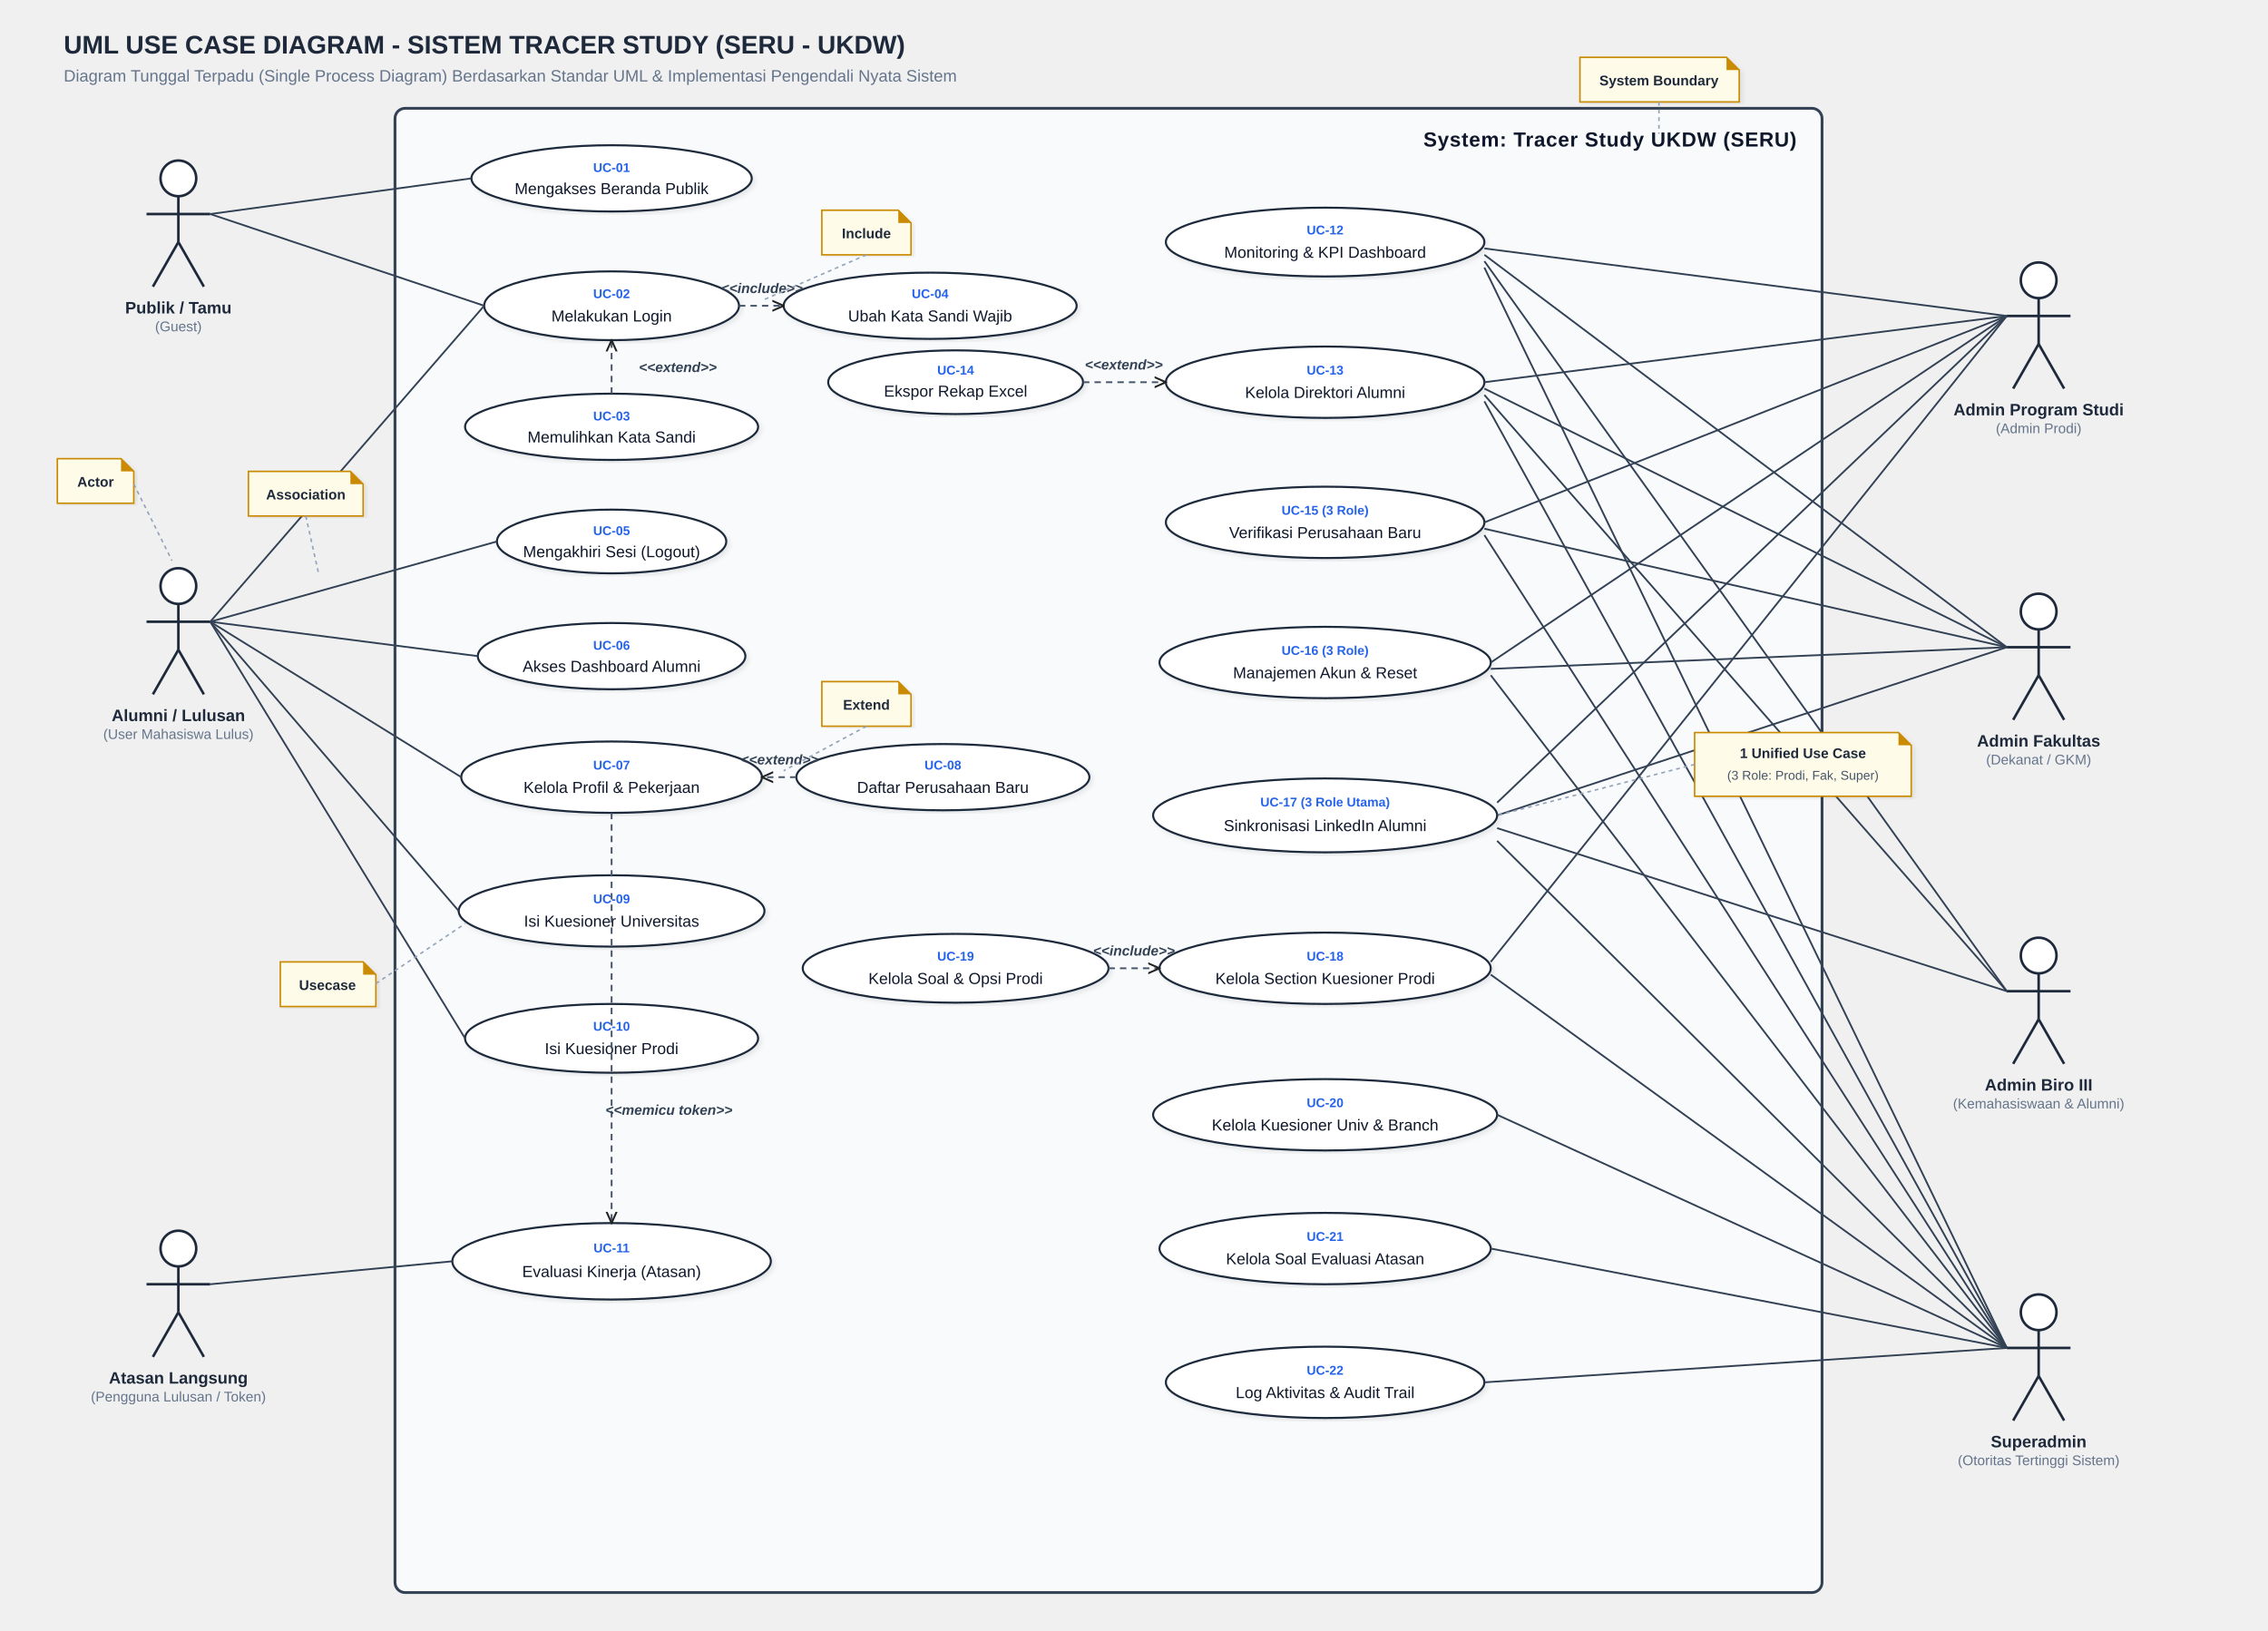
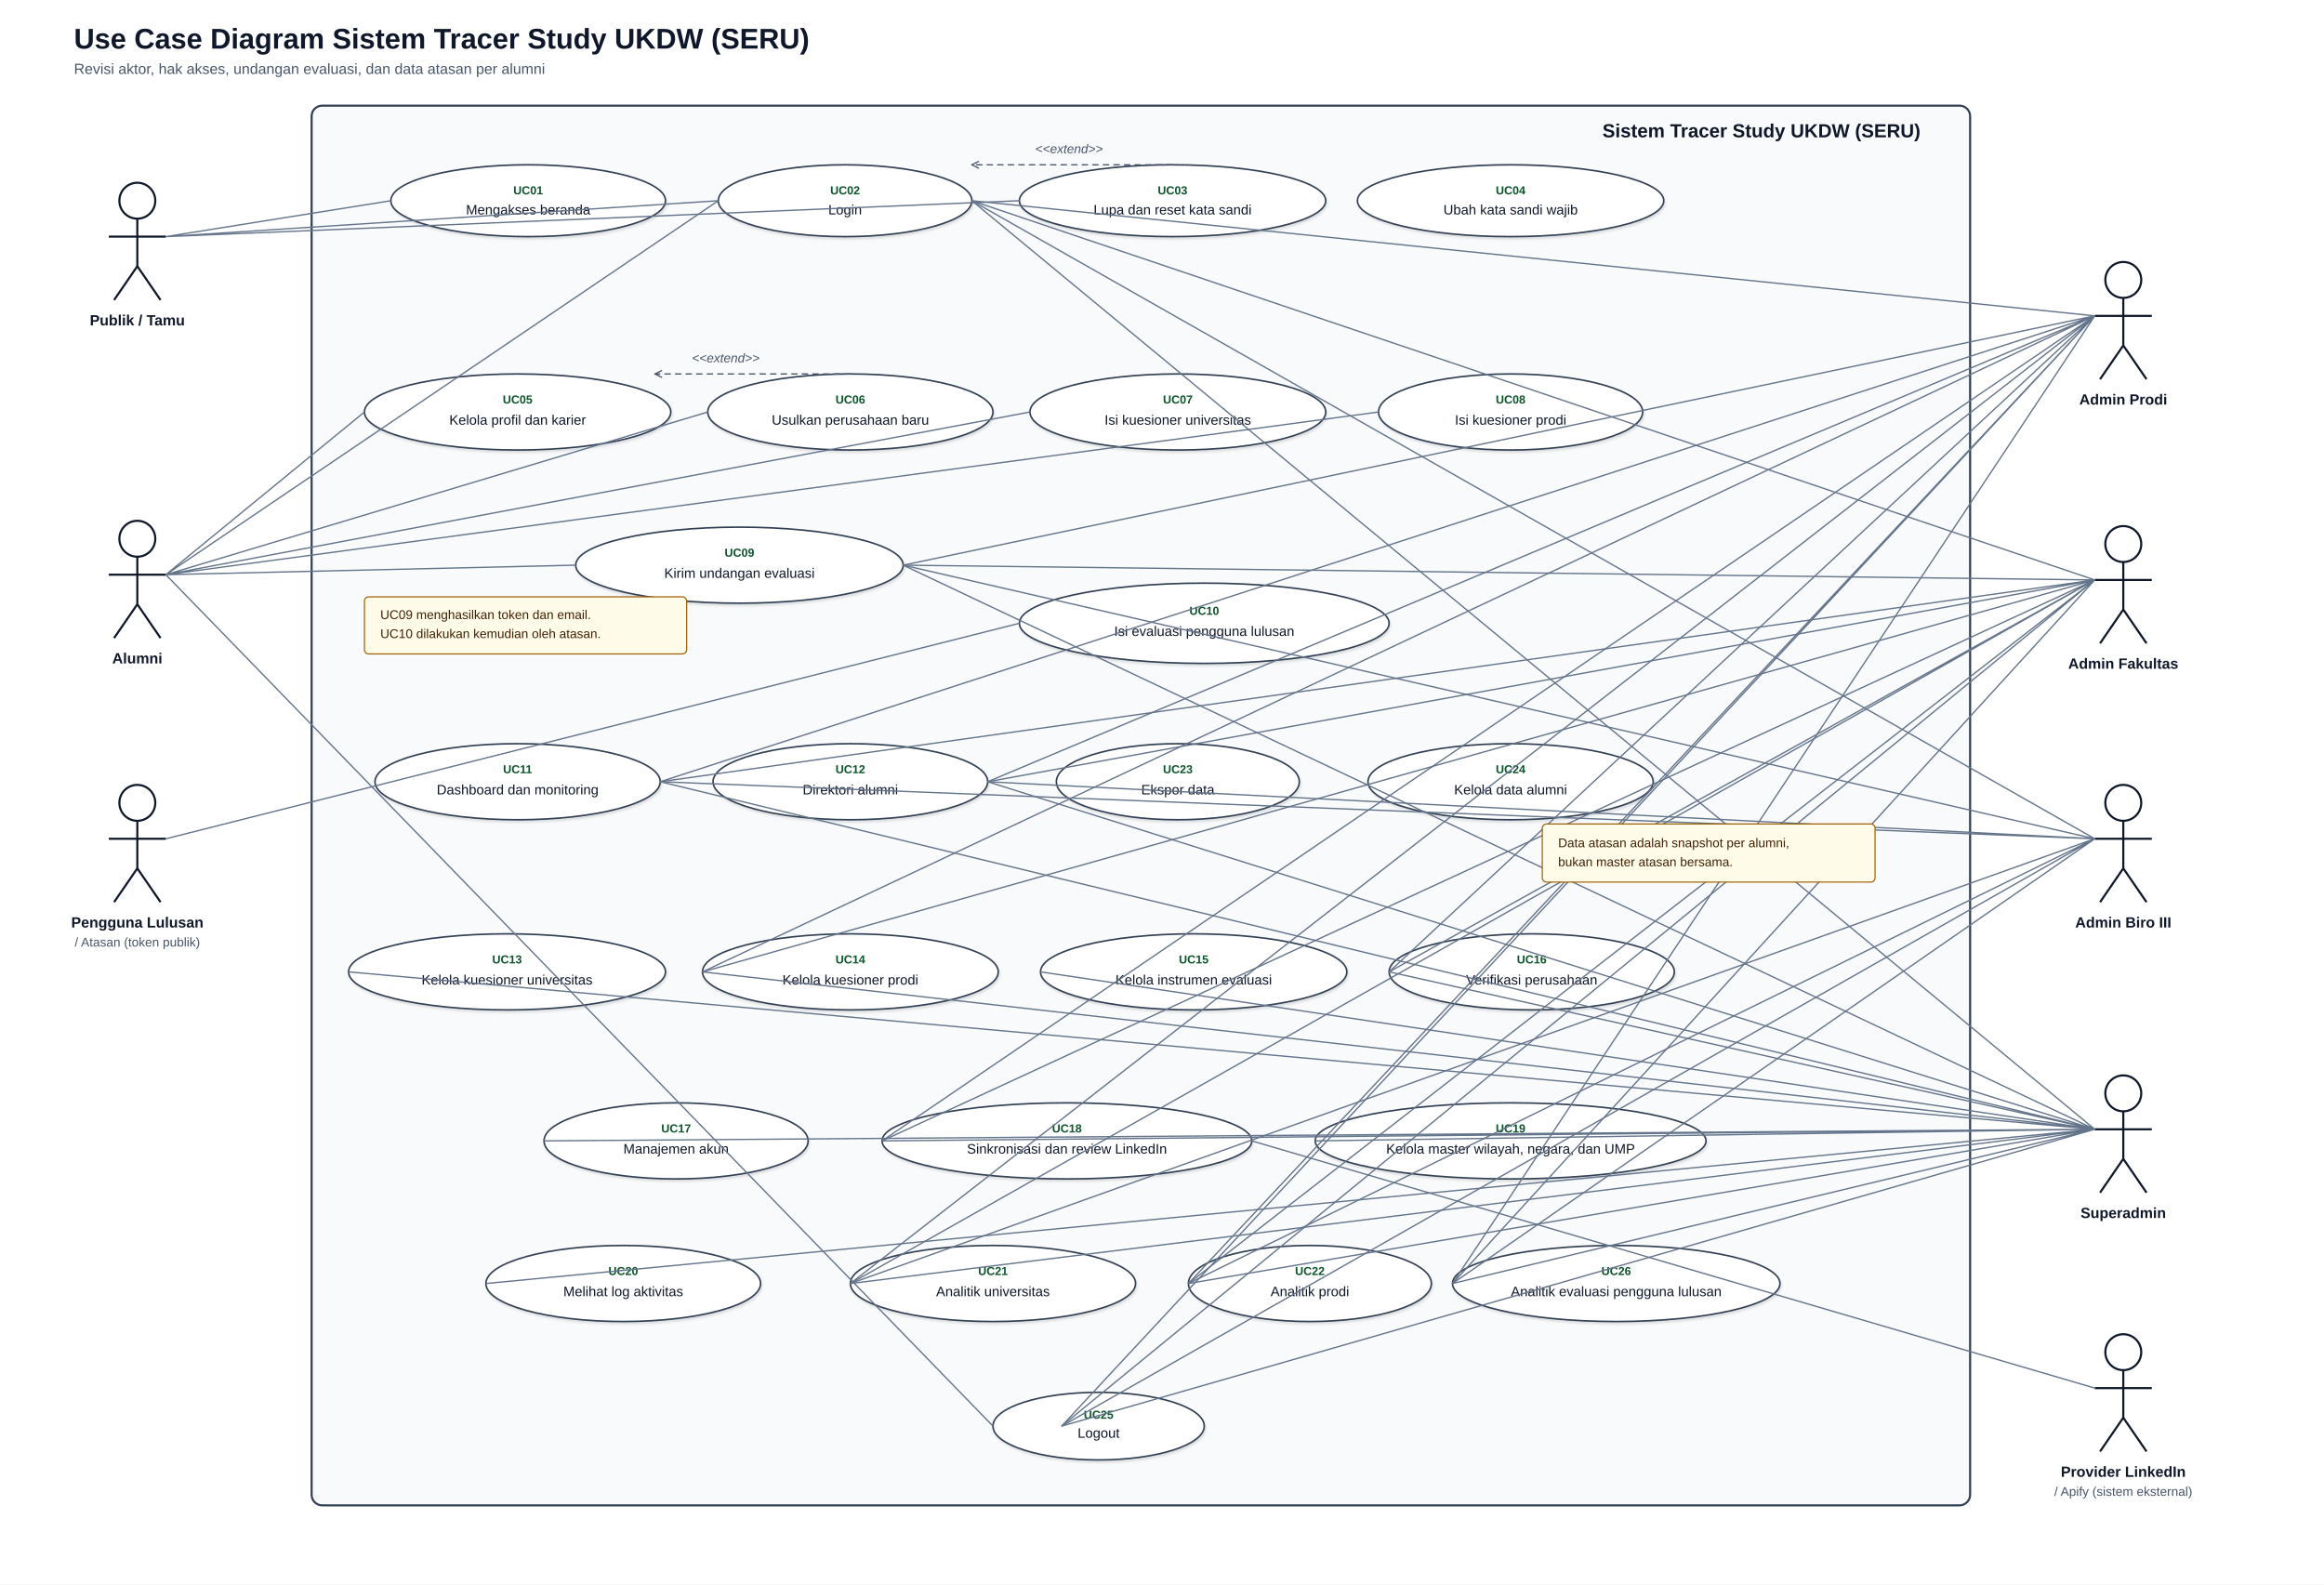
- <svg xmlns="http://www.w3.org/2000/svg" viewBox="0 0 1780 1280" width="1780" height="1280" style="background-color: #ffffff; font-family: 'Segoe UI', Arial, sans-serif;">
+ <svg xmlns="http://www.w3.org/2000/svg" width="2200" height="1500" viewBox="0 0 2200 1500" role="img" aria-labelledby="title desc">
  <defs>
-     <marker id="arrow" viewBox="0 0 10 10" refX="9" refY="5" markerWidth="7" markerHeight="7" orient="auto-start-reverse">
-       <path d="M 0 1 L 9 5 L 0 9" fill="none" stroke="#222222" stroke-width="1.5" stroke-linecap="round" />
+     <marker id="arrow" viewBox="0 0 10 10" refX="9" refY="5" markerWidth="7" markerHeight="7" orient="auto">
+       <path d="M1 1 L9 5 L1 9" fill="none" stroke="#475569" stroke-width="1.4" />
    </marker>
-     <marker id="hollow-triangle" viewBox="0 0 12 12" refX="11" refY="6" markerWidth="10" markerHeight="10" orient="auto-start-reverse">
-       <polygon points="1,1 11,6 1,11" fill="#ffffff" stroke="#222222" stroke-width="1.5" />
-     </marker>
-     <filter id="shadow" x="-5%" y="-5%" width="110%" height="110%">
-       <feDropShadow dx="2" dy="2" stdDeviation="2" flood-opacity="0.08" />
+     <filter id="shadow" x="-10%" y="-10%" width="120%" height="120%">
+       <feDropShadow dx="1" dy="2" stdDeviation="1.4" flood-opacity=".12" />
    </filter>
+     <style>
+       .bg { fill:#fff; } .boundary { fill:#f8fafc; stroke:#334155; stroke-width:2; }
+       .uc { fill:#fff; stroke:#334155; stroke-width:1.5; filter:url(#shadow); }
+       .assoc { fill:none; stroke:#64748b; stroke-width:1.25; } .extend { fill:none; stroke:#475569; stroke-width:1.2; stroke-dasharray:6 4; marker-end:url(#arrow); }
+       .title { font:700 27px Arial, sans-serif; fill:#0f172a; } .sub { font:14px Arial, sans-serif; fill:#475569; }
+       .system { font:700 18px Arial, sans-serif; fill:#0f172a; } .actor { font:700 14px Arial, sans-serif; text-anchor:middle; fill:#0f172a; } .actorSub { font:12px Arial, sans-serif; text-anchor:middle; fill:#475569; }
+       .id { font:700 11px Arial, sans-serif; text-anchor:middle; fill:#0d542b; } .label { font:13px Arial, sans-serif; text-anchor:middle; fill:#0f172a; } .relation { font:italic 12px Arial, sans-serif; fill:#475569; }
+       .note { fill:#fefce8; stroke:#a16207; stroke-width:1.1; } .noteText { font:12px Arial, sans-serif; fill:#422006; }
+     </style>
  </defs>
-   <style>
-     .title { font-size: 20px; font-weight: bold; fill: #1e293b; }
-     .subtitle { font-size: 13px; fill: #64748b; }
-     .boundary-title { font-size: 16px; font-weight: bold; fill: #0f172a; letter-spacing: 0.5px; }
-     .actor-name { font-size: 13px; font-weight: 600; fill: #1e293b; text-anchor: middle; }
-     .actor-sub { font-size: 11px; fill: #64748b; text-anchor: middle; }
-     .usecase-text { font-size: 12.5px; font-weight: 500; fill: #0f172a; text-anchor: middle; dominant-baseline: central; }
-     .usecase-id { font-size: 10px; font-weight: bold; fill: #2563eb; text-anchor: middle; }
-     .rel-label { font-size: 11px; font-style: italic; font-weight: 600; fill: #334155; text-anchor: middle; }
-     .note-text { font-size: 11px; font-weight: 600; fill: #1e293b; text-anchor: middle; }
-     .assoc-line { stroke: #334155; stroke-width: 1.4; }
-     .dashed-line { stroke: #475569; stroke-width: 1.4; stroke-dasharray: 5,4; }
-     .note-line { stroke: #94a3b8; stroke-width: 1.2; stroke-dasharray: 3,3; }
-     .usecase-oval { fill: #ffffff; stroke: #1e293b; stroke-width: 1.6; filter: url(#shadow); }
-     .note-box { fill: #fefce8; stroke: #ca8a04; stroke-width: 1.2; filter: url(#shadow); }
-   </style>
-   <text x="50" y="42" class="title">UML USE CASE DIAGRAM - SISTEM TRACER STUDY (SERU - UKDW)</text>
-   <text x="50" y="64" class="subtitle">Diagram Tunggal Terpadu (Single Process Diagram) Berdasarkan Standar UML &amp; Implementasi Pengendali Nyata Sistem</text>
-   <rect x="310" y="85" width="1120" height="1165" rx="8" fill="#f8fafc" stroke="#334155" stroke-width="2.2" />
-   <text x="1410" y="115" text-anchor="end" class="boundary-title">System: Tracer Study UKDW (SERU)</text>
-   <g id="actor-guest">
-     <circle cx="140" cy="140" r="14" fill="#ffffff" stroke="#1e293b" stroke-width="2" />
-     <line x1="140" y1="154" x2="140" y2="190" stroke="#1e293b" stroke-width="2" />
-     <line x1="115" y1="168" x2="165" y2="168" stroke="#1e293b" stroke-width="2" />
-     <line x1="140" y1="190" x2="120" y2="225" stroke="#1e293b" stroke-width="2" />
-     <line x1="140" y1="190" x2="160" y2="225" stroke="#1e293b" stroke-width="2" />
-     <text x="140" y="246" class="actor-name">Publik / Tamu</text>
-     <text x="140" y="260" class="actor-sub">(Guest)</text>
-   </g>
-   <g id="actor-alumni">
-     <circle cx="140" cy="460" r="14" fill="#ffffff" stroke="#1e293b" stroke-width="2" />
-     <line x1="140" y1="474" x2="140" y2="510" stroke="#1e293b" stroke-width="2" />
-     <line x1="115" y1="488" x2="165" y2="488" stroke="#1e293b" stroke-width="2" />
-     <line x1="140" y1="510" x2="120" y2="545" stroke="#1e293b" stroke-width="2" />
-     <line x1="140" y1="510" x2="160" y2="545" stroke="#1e293b" stroke-width="2" />
-     <text x="140" y="566" class="actor-name">Alumni / Lulusan</text>
-     <text x="140" y="580" class="actor-sub">(User Mahasiswa Lulus)</text>
-   </g>
-   <g id="actor-employer">
-     <circle cx="140" cy="980" r="14" fill="#ffffff" stroke="#1e293b" stroke-width="2" />
-     <line x1="140" y1="994" x2="140" y2="1030" stroke="#1e293b" stroke-width="2" />
-     <line x1="115" y1="1008" x2="165" y2="1008" stroke="#1e293b" stroke-width="2" />
-     <line x1="140" y1="1030" x2="120" y2="1065" stroke="#1e293b" stroke-width="2" />
-     <line x1="140" y1="1030" x2="160" y2="1065" stroke="#1e293b" stroke-width="2" />
-     <text x="140" y="1086" class="actor-name">Atasan Langsung</text>
-     <text x="140" y="1100" class="actor-sub">(Pengguna Lulusan / Token)</text>
-   </g>
-   <g id="actor-prodi">
-     <circle cx="1600" cy="220" r="14" fill="#ffffff" stroke="#1e293b" stroke-width="2" />
-     <line x1="1600" y1="234" x2="1600" y2="270" stroke="#1e293b" stroke-width="2" />
-     <line x1="1575" y1="248" x2="1625" y2="248" stroke="#1e293b" stroke-width="2" />
-     <line x1="1600" y1="270" x2="1580" y2="305" stroke="#1e293b" stroke-width="2" />
-     <line x1="1600" y1="270" x2="1620" y2="305" stroke="#1e293b" stroke-width="2" />
-     <text x="1600" y="326" class="actor-name">Admin Program Studi</text>
-     <text x="1600" y="340" class="actor-sub">(Admin Prodi)</text>
-   </g>
-   <g id="actor-fakultas">
-     <circle cx="1600" cy="480" r="14" fill="#ffffff" stroke="#1e293b" stroke-width="2" />
-     <line x1="1600" y1="494" x2="1600" y2="530" stroke="#1e293b" stroke-width="2" />
-     <line x1="1575" y1="508" x2="1625" y2="508" stroke="#1e293b" stroke-width="2" />
-     <line x1="1600" y1="530" x2="1580" y2="565" stroke="#1e293b" stroke-width="2" />
-     <line x1="1600" y1="530" x2="1620" y2="565" stroke="#1e293b" stroke-width="2" />
-     <text x="1600" y="586" class="actor-name">Admin Fakultas</text>
-     <text x="1600" y="600" class="actor-sub">(Dekanat / GKM)</text>
-   </g>
-   <g id="actor-biro3">
-     <circle cx="1600" cy="750" r="14" fill="#ffffff" stroke="#1e293b" stroke-width="2" />
-     <line x1="1600" y1="764" x2="1600" y2="800" stroke="#1e293b" stroke-width="2" />
-     <line x1="1575" y1="778" x2="1625" y2="778" stroke="#1e293b" stroke-width="2" />
-     <line x1="1600" y1="800" x2="1580" y2="835" stroke="#1e293b" stroke-width="2" />
-     <line x1="1600" y1="800" x2="1620" y2="835" stroke="#1e293b" stroke-width="2" />
-     <text x="1600" y="856" class="actor-name">Admin Biro III</text>
-     <text x="1600" y="870" class="actor-sub">(Kemahasiswaan &amp; Alumni)</text>
-   </g>
-   <g id="actor-superadmin">
-     <circle cx="1600" cy="1030" r="14" fill="#ffffff" stroke="#1e293b" stroke-width="2" />
-     <line x1="1600" y1="1044" x2="1600" y2="1080" stroke="#1e293b" stroke-width="2" />
-     <line x1="1575" y1="1058" x2="1625" y2="1058" stroke="#1e293b" stroke-width="2" />
-     <line x1="1600" y1="1080" x2="1580" y2="1115" stroke="#1e293b" stroke-width="2" />
-     <line x1="1600" y1="1080" x2="1620" y2="1115" stroke="#1e293b" stroke-width="2" />
-     <text x="1600" y="1136" class="actor-name">Superadmin</text>
-     <text x="1600" y="1150" class="actor-sub">(Otoritas Tertinggi Sistem)</text>
-   </g>
-   <g id="uc-01">
-     <ellipse cx="480" cy="140" rx="110" ry="26" class="usecase-oval" />
-     <text x="480" y="135" class="usecase-id">UC-01</text>
-     <text x="480" y="148" class="usecase-text">Mengakses Beranda Publik</text>
-   </g>
-   <g id="uc-02">
-     <ellipse cx="480" cy="240" rx="100" ry="27" class="usecase-oval" />
-     <text x="480" y="234" class="usecase-id">UC-02</text>
-     <text x="480" y="248" class="usecase-text">Melakukan Login</text>
-   </g>
-   <g id="uc-03">
-     <ellipse cx="480" cy="335" rx="115" ry="26" class="usecase-oval" />
-     <text x="480" y="330" class="usecase-id">UC-03</text>
-     <text x="480" y="343" class="usecase-text">Memulihkan Kata Sandi</text>
-   </g>
-   <g id="uc-04">
-     <ellipse cx="730" cy="240" rx="115" ry="26" class="usecase-oval" />
-     <text x="730" y="234" class="usecase-id">UC-04</text>
-     <text x="730" y="248" class="usecase-text">Ubah Kata Sandi Wajib</text>
-   </g>
-   <g id="uc-05">
-     <ellipse cx="480" cy="425" rx="90" ry="25" class="usecase-oval" />
-     <text x="480" y="420" class="usecase-id">UC-05</text>
-     <text x="480" y="433" class="usecase-text">Mengakhiri Sesi (Logout)</text>
-   </g>
-   <g id="uc-06">
-     <ellipse cx="480" cy="515" rx="105" ry="26" class="usecase-oval" />
-     <text x="480" y="510" class="usecase-id">UC-06</text>
-     <text x="480" y="523" class="usecase-text">Akses Dashboard Alumni</text>
-   </g>
-   <g id="uc-07">
-     <ellipse cx="480" cy="610" rx="118" ry="28" class="usecase-oval" />
-     <text x="480" y="604" class="usecase-id">UC-07</text>
-     <text x="480" y="618" class="usecase-text">Kelola Profil &amp; Pekerjaan</text>
-   </g>
-   <g id="uc-08">
-     <ellipse cx="740" cy="610" rx="115" ry="26" class="usecase-oval" />
-     <text x="740" y="604" class="usecase-id">UC-08</text>
-     <text x="740" y="618" class="usecase-text">Daftar Perusahaan Baru</text>
-   </g>
-   <g id="uc-09">
-     <ellipse cx="480" cy="715" rx="120" ry="28" class="usecase-oval" />
-     <text x="480" y="709" class="usecase-id">UC-09</text>
-     <text x="480" y="723" class="usecase-text">Isi Kuesioner Universitas</text>
-   </g>
-   <g id="uc-10">
-     <ellipse cx="480" cy="815" rx="115" ry="27" class="usecase-oval" />
-     <text x="480" y="809" class="usecase-id">UC-10</text>
-     <text x="480" y="823" class="usecase-text">Isi Kuesioner Prodi</text>
-   </g>
-   <g id="uc-11">
-     <ellipse cx="480" cy="990" rx="125" ry="30" class="usecase-oval" />
-     <text x="480" y="983" class="usecase-id">UC-11</text>
-     <text x="480" y="998" class="usecase-text">Evaluasi Kinerja (Atasan)</text>
-   </g>
-   <g id="uc-12">
-     <ellipse cx="1040" cy="190" rx="125" ry="27" class="usecase-oval" />
-     <text x="1040" y="184" class="usecase-id">UC-12</text>
-     <text x="1040" y="198" class="usecase-text">Monitoring &amp; KPI Dashboard</text>
-   </g>
-   <g id="uc-13">
-     <ellipse cx="1040" cy="300" rx="125" ry="28" class="usecase-oval" />
-     <text x="1040" y="294" class="usecase-id">UC-13</text>
-     <text x="1040" y="308" class="usecase-text">Kelola Direktori Alumni</text>
-   </g>
-   <g id="uc-14">
-     <ellipse cx="750" cy="300" rx="100" ry="25" class="usecase-oval" />
-     <text x="750" y="294" class="usecase-id">UC-14</text>
-     <text x="750" y="307" class="usecase-text">Ekspor Rekap Excel</text>
-   </g>
-   <g id="uc-15">
-     <ellipse cx="1040" cy="410" rx="125" ry="28" class="usecase-oval" />
-     <text x="1040" y="404" class="usecase-id">UC-15 (3 Role)</text>
-     <text x="1040" y="418" class="usecase-text">Verifikasi Perusahaan Baru</text>
-   </g>
-   <g id="uc-16">
-     <ellipse cx="1040" cy="520" rx="130" ry="28" class="usecase-oval" />
-     <text x="1040" y="514" class="usecase-id">UC-16 (3 Role)</text>
-     <text x="1040" y="528" class="usecase-text">Manajemen Akun &amp; Reset</text>
-   </g>
-   <g id="uc-17">
-     <ellipse cx="1040" cy="640" rx="135" ry="29" class="usecase-oval" />
-     <text x="1040" y="633" class="usecase-id">UC-17 (3 Role Utama)</text>
-     <text x="1040" y="648" class="usecase-text">Sinkronisasi LinkedIn Alumni</text>
-   </g>
-   <g id="uc-18">
-     <ellipse cx="1040" cy="760" rx="130" ry="28" class="usecase-oval" />
-     <text x="1040" y="754" class="usecase-id">UC-18</text>
-     <text x="1040" y="768" class="usecase-text">Kelola Section Kuesioner Prodi</text>
-   </g>
-   <g id="uc-19">
-     <ellipse cx="750" cy="760" rx="120" ry="27" class="usecase-oval" />
-     <text x="750" y="754" class="usecase-id">UC-19</text>
-     <text x="750" y="768" class="usecase-text">Kelola Soal &amp; Opsi Prodi</text>
-   </g>
-   <g id="uc-20">
-     <ellipse cx="1040" cy="875" rx="135" ry="28" class="usecase-oval" />
-     <text x="1040" y="869" class="usecase-id">UC-20</text>
-     <text x="1040" y="883" class="usecase-text">Kelola Kuesioner Univ &amp; Branch</text>
-   </g>
-   <g id="uc-21">
-     <ellipse cx="1040" cy="980" rx="130" ry="28" class="usecase-oval" />
-     <text x="1040" y="974" class="usecase-id">UC-21</text>
-     <text x="1040" y="988" class="usecase-text">Kelola Soal Evaluasi Atasan</text>
-   </g>
-   <g id="uc-22">
-     <ellipse cx="1040" cy="1085" rx="125" ry="28" class="usecase-oval" />
-     <text x="1040" y="1079" class="usecase-id">UC-22</text>
-     <text x="1040" y="1093" class="usecase-text">Log Aktivitas &amp; Audit Trail</text>
-   </g>
-   <line x1="165" y1="168" x2="370" y2="140" class="assoc-line" />
-   <line x1="165" y1="168" x2="380" y2="240" class="assoc-line" />
-   <line x1="165" y1="488" x2="380" y2="240" class="assoc-line" />
-   <line x1="165" y1="488" x2="390" y2="425" class="assoc-line" />
-   <line x1="165" y1="488" x2="375" y2="515" class="assoc-line" />
-   <line x1="165" y1="488" x2="362" y2="610" class="assoc-line" />
-   <line x1="165" y1="488" x2="360" y2="715" class="assoc-line" />
-   <line x1="165" y1="488" x2="365" y2="815" class="assoc-line" />
-   <line x1="165" y1="1008" x2="355" y2="990" class="assoc-line" />
-   <line x1="1575" y1="248" x2="1165" y2="195" class="assoc-line" />
-   <line x1="1575" y1="248" x2="1165" y2="300" class="assoc-line" />
-   <line x1="1575" y1="248" x2="1165" y2="410" class="assoc-line" />
-   <line x1="1575" y1="248" x2="1170" y2="520" class="assoc-line" />
-   <line x1="1575" y1="248" x2="1175" y2="630" class="assoc-line" />
-   <line x1="1575" y1="248" x2="1170" y2="755" class="assoc-line" />
-   <line x1="1575" y1="508" x2="1165" y2="200" class="assoc-line" />
-   <line x1="1575" y1="508" x2="1165" y2="305" class="assoc-line" />
-   <line x1="1575" y1="508" x2="1165" y2="415" class="assoc-line" />
-   <line x1="1575" y1="508" x2="1170" y2="525" class="assoc-line" />
-   <line x1="1575" y1="508" x2="1175" y2="640" class="assoc-line" />
-   <line x1="1575" y1="778" x2="1165" y2="205" class="assoc-line" />
-   <line x1="1575" y1="778" x2="1165" y2="310" class="assoc-line" />
-   <line x1="1575" y1="778" x2="1175" y2="650" class="assoc-line" />
-   <line x1="1575" y1="1058" x2="1165" y2="210" class="assoc-line" />
-   <line x1="1575" y1="1058" x2="1165" y2="315" class="assoc-line" />
-   <line x1="1575" y1="1058" x2="1165" y2="420" class="assoc-line" />
-   <line x1="1575" y1="1058" x2="1170" y2="530" class="assoc-line" />
-   <line x1="1575" y1="1058" x2="1175" y2="660" class="assoc-line" />
-   <line x1="1575" y1="1058" x2="1170" y2="765" class="assoc-line" />
-   <line x1="1575" y1="1058" x2="1175" y2="875" class="assoc-line" />
-   <line x1="1575" y1="1058" x2="1170" y2="980" class="assoc-line" />
-   <line x1="1575" y1="1058" x2="1165" y2="1085" class="assoc-line" />
-   <line x1="580" y1="240" x2="615" y2="240" class="dashed-line" marker-end="url(#arrow)" />
-   <text x="598" y="230" class="rel-label">&lt;&lt;include&gt;&gt;</text>
-   <line x1="480" y1="309" x2="480" y2="267" class="dashed-line" marker-end="url(#arrow)" />
-   <text x="532" y="292" class="rel-label">&lt;&lt;extend&gt;&gt;</text>
-   <line x1="625" y1="610" x2="598" y2="610" class="dashed-line" marker-end="url(#arrow)" />
-   <text x="612" y="600" class="rel-label">&lt;&lt;extend&gt;&gt;</text>
-   <line x1="850" y1="300" x2="915" y2="300" class="dashed-line" marker-end="url(#arrow)" />
-   <text x="882" y="290" class="rel-label">&lt;&lt;extend&gt;&gt;</text>
-   <line x1="870" y1="760" x2="910" y2="760" class="dashed-line" marker-end="url(#arrow)" />
-   <text x="890" y="750" class="rel-label">&lt;&lt;include&gt;&gt;</text>
-   <path d="M 480 638 L 480 960" class="dashed-line" marker-end="url(#arrow)" />
-   <text x="525" y="875" class="rel-label">&lt;&lt;memicu token&gt;&gt;</text>
-   <g id="note-actor">
-     <path d="M 45 360 L 95 360 L 105 370 L 105 395 L 45 395 Z" class="note-box" />
-     <path d="M 95 360 L 95 370 L 105 370 Z" fill="#ca8a04" />
-     <text x="75" y="382" class="note-text">Actor</text>
-     <line x1="105" y1="380" x2="135" y2="440" class="note-line" />
-   </g>
-   <g id="note-association">
-     <path d="M 195 370 L 275 370 L 285 380 L 285 405 L 195 405 Z" class="note-box" />
-     <path d="M 275 370 L 275 380 L 285 380 Z" fill="#ca8a04" />
-     <text x="240" y="392" class="note-text">Association</text>
-     <line x1="240" y1="405" x2="250" y2="450" class="note-line" />
-   </g>
-   <g id="note-boundary">
-     <path d="M 1240 45 L 1355 45 L 1365 55 L 1365 80 L 1240 80 Z" class="note-box" />
-     <path d="M 1355 45 L 1355 55 L 1365 55 Z" fill="#ca8a04" />
-     <text x="1302" y="67" class="note-text">System Boundary</text>
-     <line x1="1302" y1="80" x2="1302" y2="105" class="note-line" />
-   </g>
-   <g id="note-include">
-     <path d="M 645 165 L 705 165 L 715 175 L 715 200 L 645 200 Z" class="note-box" />
-     <path d="M 705 165 L 705 175 L 715 175 Z" fill="#ca8a04" />
-     <text x="680" y="187" class="note-text">Include</text>
-     <line x1="680" y1="200" x2="600" y2="235" class="note-line" />
-   </g>
-   <g id="note-extend">
-     <path d="M 645 535 L 705 535 L 715 545 L 715 570 L 645 570 Z" class="note-box" />
-     <path d="M 705 535 L 705 545 L 715 545 Z" fill="#ca8a04" />
-     <text x="680" y="557" class="note-text">Extend</text>
-     <line x1="680" y1="570" x2="615" y2="605" class="note-line" />
-   </g>
-   <g id="note-unified">
-     <path d="M 1330 575 L 1490 575 L 1500 585 L 1500 625 L 1330 625 Z" class="note-box" />
-     <path d="M 1490 575 L 1490 585 L 1500 585 Z" fill="#ca8a04" />
-     <text x="1415" y="595" class="note-text">1 Unified Use Case</text>
-     <text x="1415" y="612" style="font-size: 10px; fill: #475569; text-anchor: middle;">(3 Role: Prodi, Fak, Super)</text>
-     <line x1="1330" y1="600" x2="1175" y2="640" class="note-line" />
-   </g>
-   <g id="note-usecase">
-     <path d="M 220 755 L 285 755 L 295 765 L 295 790 L 220 790 Z" class="note-box" />
-     <path d="M 285 755 L 285 765 L 295 765 Z" fill="#ca8a04" />
-     <text x="257" y="777" class="note-text">Usecase</text>
-     <line x1="295" y1="772" x2="365" y2="725" class="note-line" />
-   </g>
+   <rect class="bg" width="2200" height="1500" />
+   <text x="70" y="46" class="title">Use Case Diagram Sistem Tracer Study UKDW (SERU)</text>
+   <text x="70" y="70" class="sub">Revisi aktor, hak akses, undangan evaluasi, dan data atasan per alumni</text>
+   <rect x="295" y="100" width="1570" height="1325" rx="10" class="boundary" />
+   <text x="1818" y="130" text-anchor="end" class="system">Sistem Tracer Study UKDW (SERU)</text>
+   <g transform="translate(130 190)">
+     <circle r="17" cx="0" cy="0" fill="#fff" stroke="#0f172a" stroke-width="2" />
+     <path d="M0 17V62M-27 34H27M0 62L-22 94M0 62L22 94" fill="none" stroke="#0f172a" stroke-width="2" />
+     <text x="0" y="118" class="actor">Publik / Tamu</text>
+   </g>
+   <g transform="translate(130 510)">
+     <circle r="17" cx="0" cy="0" fill="#fff" stroke="#0f172a" stroke-width="2" />
+     <path d="M0 17V62M-27 34H27M0 62L-22 94M0 62L22 94" fill="none" stroke="#0f172a" stroke-width="2" />
+     <text x="0" y="118" class="actor">Alumni</text>
+   </g>
+   <g transform="translate(130 760)">
+     <circle r="17" cx="0" cy="0" fill="#fff" stroke="#0f172a" stroke-width="2" />
+     <path d="M0 17V62M-27 34H27M0 62L-22 94M0 62L22 94" fill="none" stroke="#0f172a" stroke-width="2" />
+     <text x="0" y="118" class="actor">Pengguna Lulusan</text>
+     <text x="0" y="136" class="actorSub">/ Atasan (token publik)</text>
+   </g>
+   <g transform="translate(2010 265)">
+     <circle r="17" cx="0" cy="0" fill="#fff" stroke="#0f172a" stroke-width="2" />
+     <path d="M0 17V62M-27 34H27M0 62L-22 94M0 62L22 94" fill="none" stroke="#0f172a" stroke-width="2" />
+     <text x="0" y="118" class="actor">Admin Prodi</text>
+   </g>
+   <g transform="translate(2010 515)">
+     <circle r="17" cx="0" cy="0" fill="#fff" stroke="#0f172a" stroke-width="2" />
+     <path d="M0 17V62M-27 34H27M0 62L-22 94M0 62L22 94" fill="none" stroke="#0f172a" stroke-width="2" />
+     <text x="0" y="118" class="actor">Admin Fakultas</text>
+   </g>
+   <g transform="translate(2010 760)">
+     <circle r="17" cx="0" cy="0" fill="#fff" stroke="#0f172a" stroke-width="2" />
+     <path d="M0 17V62M-27 34H27M0 62L-22 94M0 62L22 94" fill="none" stroke="#0f172a" stroke-width="2" />
+     <text x="0" y="118" class="actor">Admin Biro III</text>
+   </g>
+   <g transform="translate(2010 1035)">
+     <circle r="17" cx="0" cy="0" fill="#fff" stroke="#0f172a" stroke-width="2" />
+     <path d="M0 17V62M-27 34H27M0 62L-22 94M0 62L22 94" fill="none" stroke="#0f172a" stroke-width="2" />
+     <text x="0" y="118" class="actor">Superadmin</text>
+   </g>
+   <g transform="translate(2010 1280)">
+     <circle r="17" cx="0" cy="0" fill="#fff" stroke="#0f172a" stroke-width="2" />
+     <path d="M0 17V62M-27 34H27M0 62L-22 94M0 62L22 94" fill="none" stroke="#0f172a" stroke-width="2" />
+     <text x="0" y="118" class="actor">Provider LinkedIn</text>
+     <text x="0" y="136" class="actorSub">/ Apify (sistem eksternal)</text>
+   </g>
+   <g>
+     <ellipse cx="500" cy="190" rx="130" ry="34" class="uc" />
+     <text x="500" y="184" class="id">UC01</text>
+     <text x="500" y="203" class="label">Mengakses beranda</text>
+   </g>
+   <g>
+     <ellipse cx="800" cy="190" rx="120" ry="34" class="uc" />
+     <text x="800" y="184" class="id">UC02</text>
+     <text x="800" y="203" class="label">Login</text>
+   </g>
+   <g>
+     <ellipse cx="1110" cy="190" rx="145" ry="34" class="uc" />
+     <text x="1110" y="184" class="id">UC03</text>
+     <text x="1110" y="203" class="label">Lupa dan reset kata sandi</text>
+   </g>
+   <g>
+     <ellipse cx="1430" cy="190" rx="145" ry="34" class="uc" />
+     <text x="1430" y="184" class="id">UC04</text>
+     <text x="1430" y="203" class="label">Ubah kata sandi wajib</text>
+   </g>
+   <g>
+     <ellipse cx="490" cy="390" rx="145" ry="36" class="uc" />
+     <text x="490" y="382" class="id">UC05</text>
+     <text x="490" y="402" class="label">Kelola profil dan karier</text>
+   </g>
+   <g>
+     <ellipse cx="805" cy="390" rx="135" ry="36" class="uc" />
+     <text x="805" y="382" class="id">UC06</text>
+     <text x="805" y="402" class="label">Usulkan perusahaan baru</text>
+   </g>
+   <g>
+     <ellipse cx="1115" cy="390" rx="140" ry="36" class="uc" />
+     <text x="1115" y="382" class="id">UC07</text>
+     <text x="1115" y="402" class="label">Isi kuesioner universitas</text>
+   </g>
+   <g>
+     <ellipse cx="1430" cy="390" rx="125" ry="36" class="uc" />
+     <text x="1430" y="382" class="id">UC08</text>
+     <text x="1430" y="402" class="label">Isi kuesioner prodi</text>
+   </g>
+   <g>
+     <ellipse cx="700" cy="535" rx="155" ry="36" class="uc" />
+     <text x="700" y="527" class="id">UC09</text>
+     <text x="700" y="547" class="label">Kirim undangan evaluasi</text>
+   </g>
+   <g>
+     <ellipse cx="1140" cy="590" rx="175" ry="38" class="uc" />
+     <text x="1140" y="582" class="id">UC10</text>
+     <text x="1140" y="602" class="label">Isi evaluasi pengguna lulusan</text>
+   </g>
+   <g>
+     <ellipse cx="490" cy="740" rx="135" ry="36" class="uc" />
+     <text x="490" y="732" class="id">UC11</text>
+     <text x="490" y="752" class="label">Dashboard dan monitoring</text>
+   </g>
+   <g>
+     <ellipse cx="805" cy="740" rx="130" ry="36" class="uc" />
+     <text x="805" y="732" class="id">UC12</text>
+     <text x="805" y="752" class="label">Direktori alumni</text>
+   </g>
+   <g>
+     <ellipse cx="1115" cy="740" rx="115" ry="36" class="uc" />
+     <text x="1115" y="732" class="id">UC23</text>
+     <text x="1115" y="752" class="label">Ekspor data</text>
+   </g>
+   <g>
+     <ellipse cx="1430" cy="740" rx="135" ry="36" class="uc" />
+     <text x="1430" y="732" class="id">UC24</text>
+     <text x="1430" y="752" class="label">Kelola data alumni</text>
+   </g>
+   <g>
+     <ellipse cx="480" cy="920" rx="150" ry="36" class="uc" />
+     <text x="480" y="912" class="id">UC13</text>
+     <text x="480" y="932" class="label">Kelola kuesioner universitas</text>
+   </g>
+   <g>
+     <ellipse cx="805" cy="920" rx="140" ry="36" class="uc" />
+     <text x="805" y="912" class="id">UC14</text>
+     <text x="805" y="932" class="label">Kelola kuesioner prodi</text>
+   </g>
+   <g>
+     <ellipse cx="1130" cy="920" rx="145" ry="36" class="uc" />
+     <text x="1130" y="912" class="id">UC15</text>
+     <text x="1130" y="932" class="label">Kelola instrumen evaluasi</text>
+   </g>
+   <g>
+     <ellipse cx="1450" cy="920" rx="135" ry="36" class="uc" />
+     <text x="1450" y="912" class="id">UC16</text>
+     <text x="1450" y="932" class="label">Verifikasi perusahaan</text>
+   </g>
+   <g>
+     <ellipse cx="640" cy="1080" rx="125" ry="36" class="uc" />
+     <text x="640" y="1072" class="id">UC17</text>
+     <text x="640" y="1092" class="label">Manajemen akun</text>
+   </g>
+   <g>
+     <ellipse cx="1010" cy="1080" rx="175" ry="36" class="uc" />
+     <text x="1010" y="1072" class="id">UC18</text>
+     <text x="1010" y="1092" class="label">Sinkronisasi dan review LinkedIn</text>
+   </g>
+   <g>
+     <ellipse cx="1430" cy="1080" rx="185" ry="36" class="uc" />
+     <text x="1430" y="1072" class="id">UC19</text>
+     <text x="1430" y="1092" class="label">Kelola master wilayah, negara, dan UMP</text>
+   </g>
+   <g>
+     <ellipse cx="590" cy="1215" rx="130" ry="36" class="uc" />
+     <text x="590" y="1207" class="id">UC20</text>
+     <text x="590" y="1227" class="label">Melihat log aktivitas</text>
+   </g>
+   <g>
+     <ellipse cx="940" cy="1215" rx="135" ry="36" class="uc" />
+     <text x="940" y="1207" class="id">UC21</text>
+     <text x="940" y="1227" class="label">Analitik universitas</text>
+   </g>
+   <g>
+     <ellipse cx="1240" cy="1215" rx="115" ry="36" class="uc" />
+     <text x="1240" y="1207" class="id">UC22</text>
+     <text x="1240" y="1227" class="label">Analitik prodi</text>
+   </g>
+   <g>
+     <ellipse cx="1530" cy="1215" rx="155" ry="36" class="uc" />
+     <text x="1530" y="1207" class="id">UC26</text>
+     <text x="1530" y="1227" class="label">Analitik evaluasi pengguna lulusan</text>
+   </g>
+   <g>
+     <ellipse cx="1040" cy="1350" rx="100" ry="32" class="uc" />
+     <text x="1040" y="1343" class="id">UC25</text>
+     <text x="1040" y="1361" class="label">Logout</text>
+   </g>
+   <path d="M157 224L370 190M157 224L680 190M157 224L965 190" class="assoc" />
+   <path d="M157 544L680 190M157 544L345 390M157 544L670 390M157 544L975 390M157 544L1305 390M157 544L545 535M157 544L940 1350" class="assoc" />
+   <path d="M157 794L965 590" class="assoc" />
+   <path d="M1983 299L920 190M1983 299L855 535M1983 299L625 740M1983 299L935 740M1983 299L665 920M1983 299L1315 920M1983 299L835 1080M1983 299L805 1215M1983 299L1125 1215M1983 299L1375 1215M1983 299L1005 1350" class="assoc" />
+   <path d="M1983 549L920 190M1983 549L855 535M1983 549L625 740M1983 549L935 740M1983 549L665 920M1983 549L1315 920M1983 549L835 1080M1983 549L805 1215M1983 549L1125 1215M1983 549L1375 1215M1983 549L1005 1350" class="assoc" />
+   <path d="M1983 794L920 190M1983 794L855 535M1983 794L625 740M1983 794L935 740M1983 794L805 1215M1983 794L1125 1215M1983 794L1375 1215M1983 794L1005 1350" class="assoc" />
+   <path d="M1983 1069L920 190M1983 1069L855 535M1983 1069L625 740M1983 1069L935 740M1983 1069L330 920M1983 1069L665 920M1983 1069L985 920M1983 1069L1315 920M1983 1069L515 1080M1983 1069L835 1080M1983 1069L1245 1080M1983 1069L460 1215M1983 1069L805 1215M1983 1069L1125 1215M1983 1069L1375 1215M1983 1069L1005 1350" class="assoc" />
+   <path d="M1983 1314L1185 1080" class="assoc" />
+   <path d="M1110 156L920 156" class="extend" />
+   <text x="980" y="145" class="relation">&lt;&lt;extend&gt;&gt;</text>
+   <path d="M805 354L620 354" class="extend" />
+   <text x="655" y="343" class="relation">&lt;&lt;extend&gt;&gt;</text>
+   <rect x="345" y="565" width="305" height="54" rx="4" class="note" />
+   <text x="360" y="586" class="noteText">UC09 menghasilkan token dan email.</text>
+   <text x="360" y="604" class="noteText">UC10 dilakukan kemudian oleh atasan.</text>
+   <rect x="1460" y="780" width="315" height="55" rx="4" class="note" />
+   <text x="1475" y="802" class="noteText">Data atasan adalah snapshot per alumni,</text>
+   <text x="1475" y="820" class="noteText">bukan master atasan bersama.</text>
</svg>
